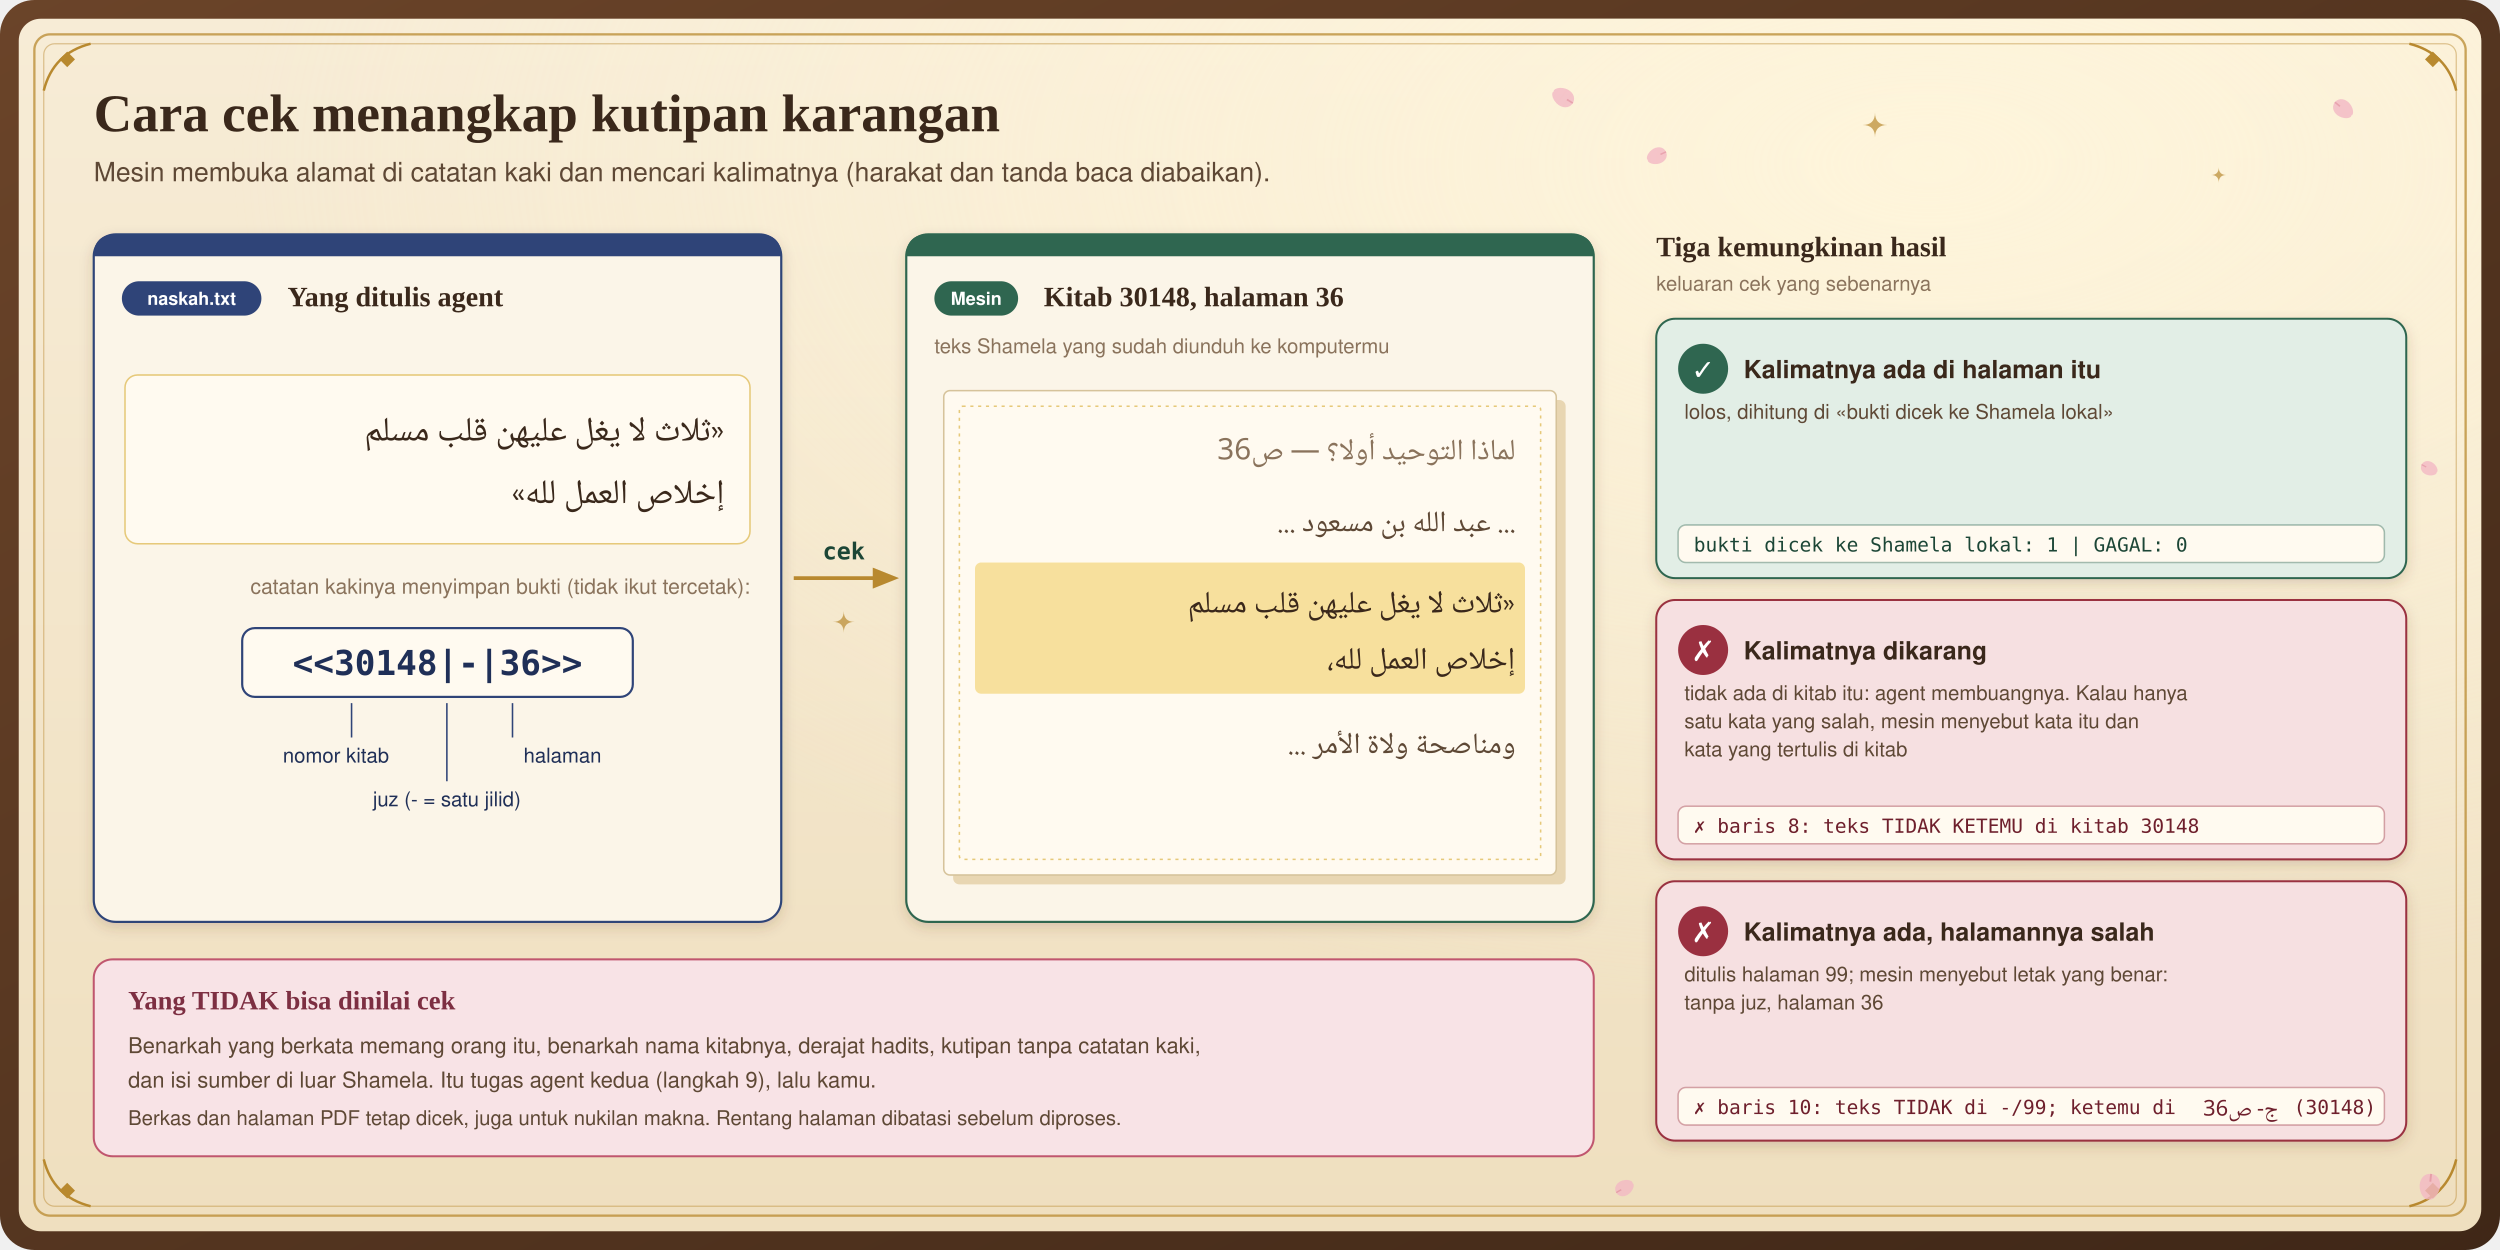
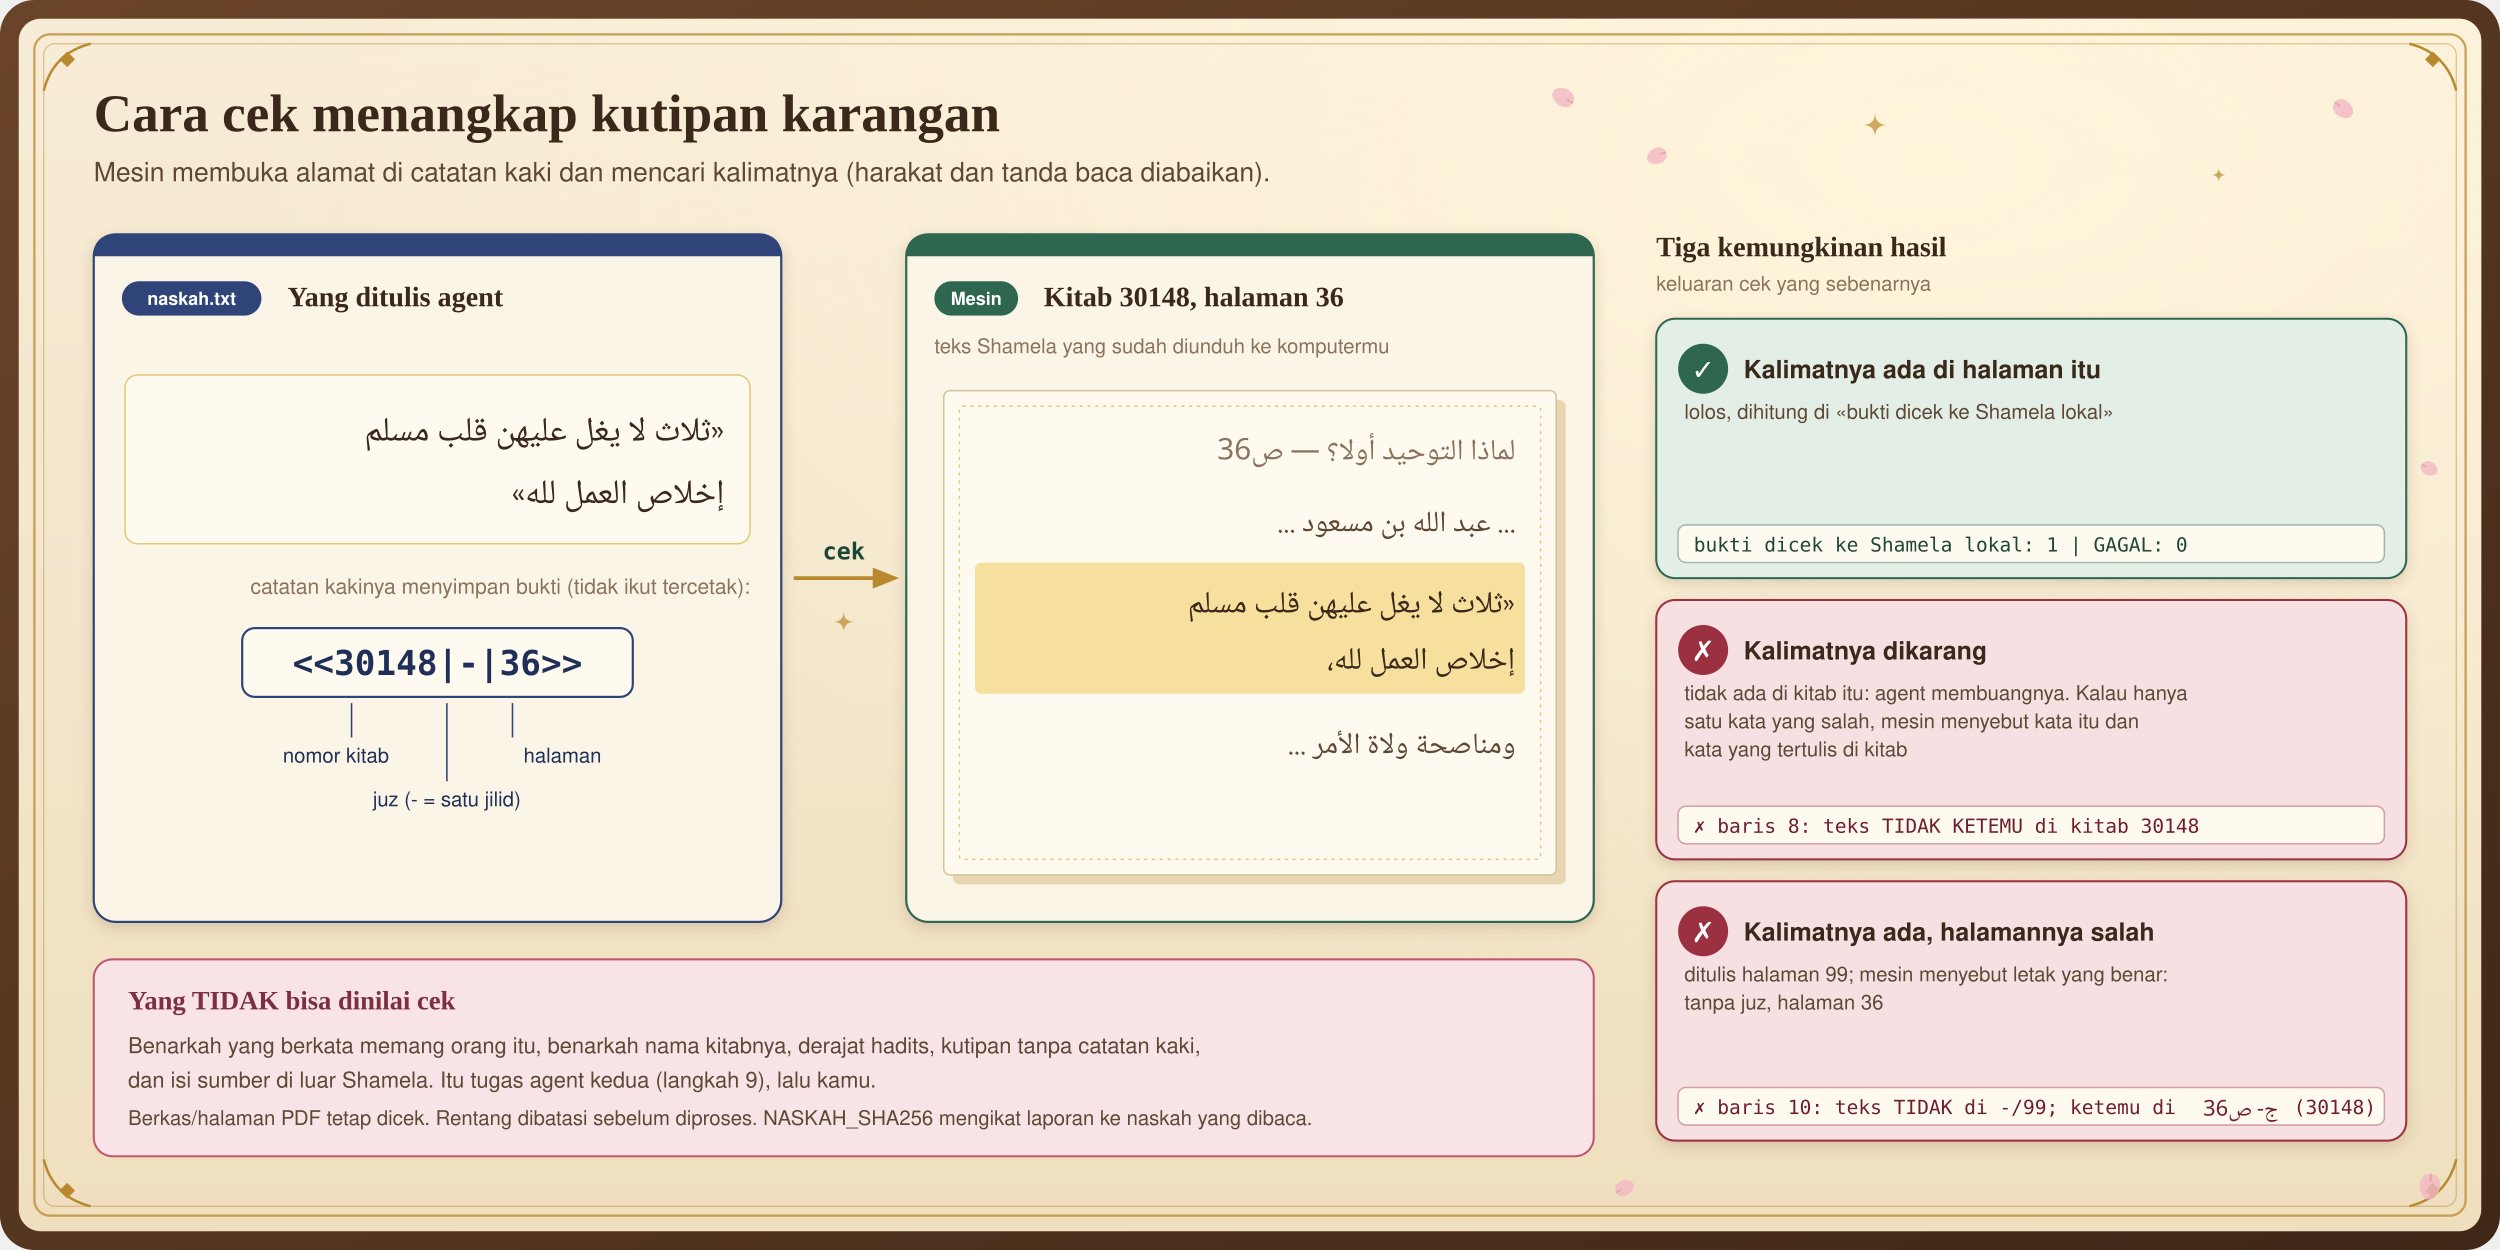
<svg xmlns="http://www.w3.org/2000/svg" viewBox="0 0 1600 800" width="1600" height="800" role="img" font-family="Segoe UI, Helvetica, Arial, sans-serif">
  <defs>
    <linearGradient id="kertas" x1="0" y1="0" x2="0" y2="1">
      <stop offset="0" stop-color="#f7ecd6" />
      <stop offset="1" stop-color="#efdfbf" />
    </linearGradient>
    <radialGradient id="sinar" cx="0.78" cy="0.12" r="0.7">
      <stop offset="0" stop-color="#fff6dc" stop-opacity="0.9" />
      <stop offset="1" stop-color="#fff6dc" stop-opacity="0" />
    </radialGradient>
    <linearGradient id="kayu" x1="0" y1="0" x2="1" y2="1">
      <stop offset="0" stop-color="#6b4429" />
      <stop offset="1" stop-color="#3f2717" />
    </linearGradient>
    <filter id="bayang" x="-5%" y="-5%" width="110%" height="120%">
      <feDropShadow dx="0" dy="3" stdDeviation="4" flood-color="#5a3a1e" flood-opacity="0.18" />
    </filter>
    <marker id="p" viewBox="0 0 10 10" refX="8" refY="5" markerWidth="7" markerHeight="7" orient="auto">
      <path d="M0 1L10 5L0 9z" fill="#8a735c" />
    </marker>
    <marker id="pm" viewBox="0 0 10 10" refX="8" refY="5" markerWidth="7" markerHeight="7" orient="auto">
      <path d="M0 1L10 5L0 9z" fill="#9a3040" />
    </marker>
    <marker id="pg" viewBox="0 0 10 10" refX="8" refY="5" markerWidth="7" markerHeight="7" orient="auto">
      <path d="M0 1L10 5L0 9z" fill="#b8892f" />
    </marker>
  </defs>
  <rect width="1600" height="800" rx="22" fill="url(#kayu)" />
  <rect x="12" y="12" width="1576" height="776" rx="14" fill="url(#kertas)" />
  <rect x="12" y="12" width="1576" height="776" rx="14" fill="url(#sinar)" />
  <rect x="22" y="22" width="1556" height="756" rx="10" fill="none" stroke="#b8892f" stroke-width="1.5" stroke-opacity="0.75" />
  <rect x="28" y="28" width="1544" height="744" rx="7" fill="none" stroke="#b8892f" stroke-width="0.8" stroke-opacity="0.45" />
  <path d="M28 58Q34 34 58 28" fill="none" stroke="#b8892f" stroke-width="1.6" />
  <path d="M38 38l5 -5l5 5l-5 5z" fill="#b8892f" />
  <path d="M1572 58Q1566 34 1542 28" fill="none" stroke="#b8892f" stroke-width="1.6" />
  <path d="M1562 38l-5 -5l-5 5l5 5z" fill="#b8892f" />
  <path d="M28 742Q34 766 58 772" fill="none" stroke="#b8892f" stroke-width="1.6" />
  <path d="M38 762l5 5l5 -5l-5 -5z" fill="#b8892f" />
  <path d="M1572 742Q1566 766 1542 772" fill="none" stroke="#b8892f" stroke-width="1.6" />
  <path d="M1562 762l-5 5l-5 -5l5 -5z" fill="#b8892f" />
  <text x="60" y="84" font-size="34" font-weight="700" font-family="Georgia, 'Times New Roman', serif" fill="#3a281b">Cara cek menangkap kutipan karangan</text>
  <text x="60" y="116" font-size="17" fill="#5e4835">Mesin membuka alamat di catatan kaki dan mencari kalimatnya (harakat dan tanda baca diabaikan).</text>
  <rect x="60" y="150" width="440" height="440" rx="14" fill="#fbf5e8" stroke="#2f4478" stroke-width="1.4" filter="url(#bayang)" />
  <path d="M60 164Q60 150 74 150H486Q500 150 500 164Z" fill="#2f4478" />
  <rect x="78.0" y="180" width="89.3" height="22" rx="11.0" fill="#2f4478" />
  <text x="122.7" y="195.1" font-size="11.5" font-weight="700" fill="#fff" text-anchor="middle">naskah.txt</text>
  <text x="184" y="196" font-size="18" font-weight="700" font-family="Georgia, 'Times New Roman', serif" fill="#3a281b">Yang ditulis agent</text>
  <rect x="80" y="240" width="400" height="108" rx="8" fill="#fffaf0" stroke="#e6c97a" />
  <text x="464" y="282" font-size="22" font-weight="400" font-family="Traditional Arabic, Amiri, Noto Naskh Arabic, Segoe UI, sans-serif" direction="rtl" text-anchor="start" fill="#3a281b">«ثلاث لا يغل عليهن قلب مسلم</text>
  <text x="464" y="322" font-size="22" font-weight="400" font-family="Traditional Arabic, Amiri, Noto Naskh Arabic, Segoe UI, sans-serif" direction="rtl" text-anchor="start" fill="#3a281b">إخلاص العمل لله»</text>
  <text x="480" y="380" font-size="13.5" fill="#8a735c" text-anchor="end">catatan kakinya menyimpan bukti (tidak ikut tercetak):</text>
  <rect x="155" y="402" width="250" height="44" rx="8" fill="#fffaf0" stroke="#2f4478" stroke-width="1.4" />
  <text x="280" y="432" font-size="22" font-weight="700" font-family="Consolas, Menlo, monospace" text-anchor="middle" fill="#1f2f57">&lt;&lt;30148|-|36&gt;&gt;</text>
  <path d="M225 450V472" stroke="#2f4478" />
  <text x="215" y="488" font-size="13" fill="#1f2f57" text-anchor="middle">nomor kitab</text>
  <path d="M286 450V500" stroke="#2f4478" />
  <text x="286" y="516" font-size="13" fill="#1f2f57" text-anchor="middle">juz (- = satu jilid)</text>
  <path d="M328 450V472" stroke="#2f4478" />
  <text x="360" y="488" font-size="13" fill="#1f2f57" text-anchor="middle">halaman</text>
  <path d="M508 370.0H572" stroke="#b8892f" stroke-width="2.4" marker-end="url(#pg)" />
  <text x="540" y="358.0" font-size="15" font-weight="700" font-family="Consolas, Menlo, monospace" fill="#1c4636" text-anchor="middle">cek</text>
  <path d="M540 391.0Q540 398.0 547 398.0Q540 398.0 540 405.0Q540 398.0 533 398.0Q540 398.0 540 391.0Z" fill="#b8892f" opacity="0.7" />
  <rect x="580" y="150" width="440" height="440" rx="14" fill="#fbf5e8" stroke="#2f6650" stroke-width="1.4" filter="url(#bayang)" />
  <path d="M580 164Q580 150 594 150H1006Q1020 150 1020 164Z" fill="#2f6650" />
  <rect x="598.0" y="180" width="53.6" height="22" rx="11.0" fill="#2f6650" />
  <text x="624.8" y="195.1" font-size="11.5" font-weight="700" fill="#fff" text-anchor="middle">Mesin</text>
  <text x="668" y="196" font-size="18" font-weight="700" font-family="Georgia, 'Times New Roman', serif" fill="#3a281b">Kitab 30148, halaman 36</text>
  <text x="598" y="226" font-size="13" fill="#8a735c">teks Shamela yang sudah diunduh ke komputermu</text>
  <rect x="610" y="256" width="392" height="310" rx="4" fill="#e8d6b2" />
  <rect x="604" y="250" width="392" height="310" rx="4" fill="#fffaf0" stroke="#d6c39b" />
  <rect x="614" y="260" width="372" height="290" rx="2" fill="none" stroke="#e6c97a" stroke-dasharray="2 3" />
  <text x="970" y="294" font-size="19" font-weight="400" font-family="Traditional Arabic, Amiri, Noto Naskh Arabic, Segoe UI, sans-serif" direction="rtl" text-anchor="start" fill="#8a735c">لماذا التوحيد أولا؟ — ص36</text>
  <text x="970" y="340" font-size="19" font-weight="400" font-family="Traditional Arabic, Amiri, Noto Naskh Arabic, Segoe UI, sans-serif" direction="rtl" text-anchor="start" fill="#5e4835">... عبد الله بن مسعود ...</text>
  <rect x="624" y="360" width="352" height="84" rx="4" fill="#f6dc8e" opacity="0.85" />
  <text x="970" y="392" font-size="20" font-weight="400" font-family="Traditional Arabic, Amiri, Noto Naskh Arabic, Segoe UI, sans-serif" direction="rtl" text-anchor="start" fill="#3a281b">«ثلاث لا يغل عليهن قلب مسلم</text>
  <text x="970" y="428" font-size="20" font-weight="400" font-family="Traditional Arabic, Amiri, Noto Naskh Arabic, Segoe UI, sans-serif" direction="rtl" text-anchor="start" fill="#3a281b">إخلاص العمل لله،</text>
  <text x="970" y="482" font-size="19" font-weight="400" font-family="Traditional Arabic, Amiri, Noto Naskh Arabic, Segoe UI, sans-serif" direction="rtl" text-anchor="start" fill="#5e4835">ومناصحة ولاة الأمر ...</text>
  <text x="1060" y="164" font-size="18" font-weight="700" font-family="Georgia, 'Times New Roman', serif" fill="#3a281b">Tiga kemungkinan hasil</text>
  <text x="1060" y="186" font-size="13" fill="#8a735c">keluaran cek yang sebenarnya</text>
  <rect x="1060" y="204" width="480" height="166" rx="12" fill="#e2eee6" stroke="#2f6650" stroke-width="1.3" filter="url(#bayang)" />
  <circle cx="1090" cy="236" r="16" fill="#2f6650" />
  <text x="1090" y="243" font-size="18" font-weight="700" fill="#fff" text-anchor="middle">✓</text>
  <text x="1116" y="242" font-size="16" font-weight="700" fill="#3a281b">Kalimatnya ada di halaman itu</text>
  <text x="1078" y="268" font-size="13" fill="#5e4835">lolos, dihitung di «bukti dicek ke Shamela lokal»</text>
  <rect x="1074" y="336" width="452" height="24" rx="5" fill="#fffaf0" stroke="#2f6650" stroke-opacity="0.4" />
  <text x="1084" y="353" font-size="12.5" font-family="Consolas, Menlo, monospace" fill="#1c4636">bukti dicek ke Shamela lokal: 1 | GAGAL: 0</text>
  <rect x="1060" y="384" width="480" height="166" rx="12" fill="#f6e0e1" stroke="#9a3040" stroke-width="1.3" filter="url(#bayang)" />
  <circle cx="1090" cy="416" r="16" fill="#9a3040" />
  <text x="1090" y="423" font-size="18" font-weight="700" fill="#fff" text-anchor="middle">✗</text>
  <text x="1116" y="422" font-size="16" font-weight="700" fill="#3a281b">Kalimatnya dikarang</text>
  <text x="1078" y="448" font-size="13" fill="#5e4835">tidak ada di kitab itu: agent membuangnya. Kalau hanya</text>
  <text x="1078" y="466" font-size="13" fill="#5e4835">satu kata yang salah, mesin menyebut kata itu dan</text>
  <text x="1078" y="484" font-size="13" fill="#5e4835">kata yang tertulis di kitab</text>
  <rect x="1074" y="516" width="452" height="24" rx="5" fill="#fffaf0" stroke="#9a3040" stroke-opacity="0.4" />
  <text x="1084" y="533" font-size="12.5" font-family="Consolas, Menlo, monospace" fill="#6e1f2c">✗ baris 8: teks TIDAK KETEMU di kitab 30148</text>
  <rect x="1060" y="564" width="480" height="166" rx="12" fill="#f6e0e1" stroke="#9a3040" stroke-width="1.3" filter="url(#bayang)" />
  <circle cx="1090" cy="596" r="16" fill="#9a3040" />
  <text x="1090" y="603" font-size="18" font-weight="700" fill="#fff" text-anchor="middle">✗</text>
  <text x="1116" y="602" font-size="16" font-weight="700" fill="#3a281b">Kalimatnya ada, halamannya salah</text>
  <text x="1078" y="628" font-size="13" fill="#5e4835">ditulis halaman 99; mesin menyebut letak yang benar:</text>
  <text x="1078" y="646" font-size="13" fill="#5e4835">tanpa juz, halaman 36</text>
  <rect x="1074" y="696" width="452" height="24" rx="5" fill="#fffaf0" stroke="#9a3040" stroke-opacity="0.4" />
  <text x="1084" y="713" font-size="12.5" font-family="Consolas, Menlo, monospace" fill="#6e1f2c">✗ baris 10: teks TIDAK di -/99; ketemu di</text>
  <text x="1410" y="714" font-size="14" font-family="Traditional Arabic, Amiri, Noto Naskh Arabic, Segoe UI, sans-serif" fill="#6e1f2c">ج- ص36</text>
  <text x="1468" y="713" font-size="12.5" font-family="Consolas, Menlo, monospace" fill="#6e1f2c">(30148)</text>
  <rect x="60" y="614" width="960" height="126" rx="12" fill="#f8e3e6" stroke="#c0566e" stroke-width="1.3" />
  <text x="82" y="646" font-size="17" font-weight="700" font-family="Georgia, 'Times New Roman', serif" fill="#7d2f42">Yang TIDAK bisa dinilai cek</text>
  <text x="82" y="674" font-size="14" fill="#5e4835">Benarkah yang berkata memang orang itu, benarkah nama kitabnya, derajat hadits, kutipan tanpa catatan kaki,</text>
  <text x="82" y="696" font-size="14" fill="#5e4835">dan isi sumber di luar Shamela. Itu tugas agent kedua (langkah 9), lalu kamu.</text>
-   <text x="82" y="720" font-size="13" fill="#5e4835">Berkas dan halaman PDF tetap dicek, juga untuk nukilan makna. Rentang halaman dibatasi sebelum diproses.</text>
+   <text x="82" y="720" font-size="13" fill="#5e4835">Berkas/halaman PDF tetap dicek. Rentang dibatasi sebelum diproses. NASKAH_SHA256 mengikat laporan ke naskah yang dibaca.</text>
  <g transform="translate(1000 62) rotate(121) scale(1.10)" opacity="0.8">
    <path d="M0 -7C4 -7 6 -3 5 1C4 5 1 7 0 6C-1 7 -4 5 -5 1C-6 -3 -4 -7 0 -7Z" fill="#f2b8c4" />
    <path d="M0 -7L0 -3" stroke="#e48fa3" stroke-width="1" />
  </g>
  <g transform="translate(1060 100) rotate(66) scale(0.98)" opacity="0.8">
    <path d="M0 -7C4 -7 6 -3 5 1C4 5 1 7 0 6C-1 7 -4 5 -5 1C-6 -3 -4 -7 0 -7Z" fill="#f2b8c4" />
    <path d="M0 -7L0 -3" stroke="#e48fa3" stroke-width="1" />
  </g>
  <g transform="translate(1500 70) rotate(309) scale(1.04)" opacity="0.8">
    <path d="M0 -7C4 -7 6 -3 5 1C4 5 1 7 0 6C-1 7 -4 5 -5 1C-6 -3 -4 -7 0 -7Z" fill="#f2b8c4" />
    <path d="M0 -7L0 -3" stroke="#e48fa3" stroke-width="1" />
  </g>
  <g transform="translate(1555 300) rotate(297) scale(0.83)" opacity="0.8">
    <path d="M0 -7C4 -7 6 -3 5 1C4 5 1 7 0 6C-1 7 -4 5 -5 1C-6 -3 -4 -7 0 -7Z" fill="#f2b8c4" />
    <path d="M0 -7L0 -3" stroke="#e48fa3" stroke-width="1" />
  </g>
  <g transform="translate(1555 760) rotate(6) scale(1.25)" opacity="0.8">
    <path d="M0 -7C4 -7 6 -3 5 1C4 5 1 7 0 6C-1 7 -4 5 -5 1C-6 -3 -4 -7 0 -7Z" fill="#f2b8c4" />
    <path d="M0 -7L0 -3" stroke="#e48fa3" stroke-width="1" />
  </g>
  <g transform="translate(1040 760) rotate(240) scale(0.93)" opacity="0.8">
    <path d="M0 -7C4 -7 6 -3 5 1C4 5 1 7 0 6C-1 7 -4 5 -5 1C-6 -3 -4 -7 0 -7Z" fill="#f2b8c4" />
    <path d="M0 -7L0 -3" stroke="#e48fa3" stroke-width="1" />
  </g>
  <path d="M1200 72Q1200 80 1208 80Q1200 80 1200 88Q1200 80 1192 80Q1200 80 1200 72Z" fill="#b8892f" opacity="0.7" />
  <path d="M1420 107Q1420 112 1425 112Q1420 112 1420 117Q1420 112 1415 112Q1420 112 1420 107Z" fill="#b8892f" opacity="0.7" />
</svg>
